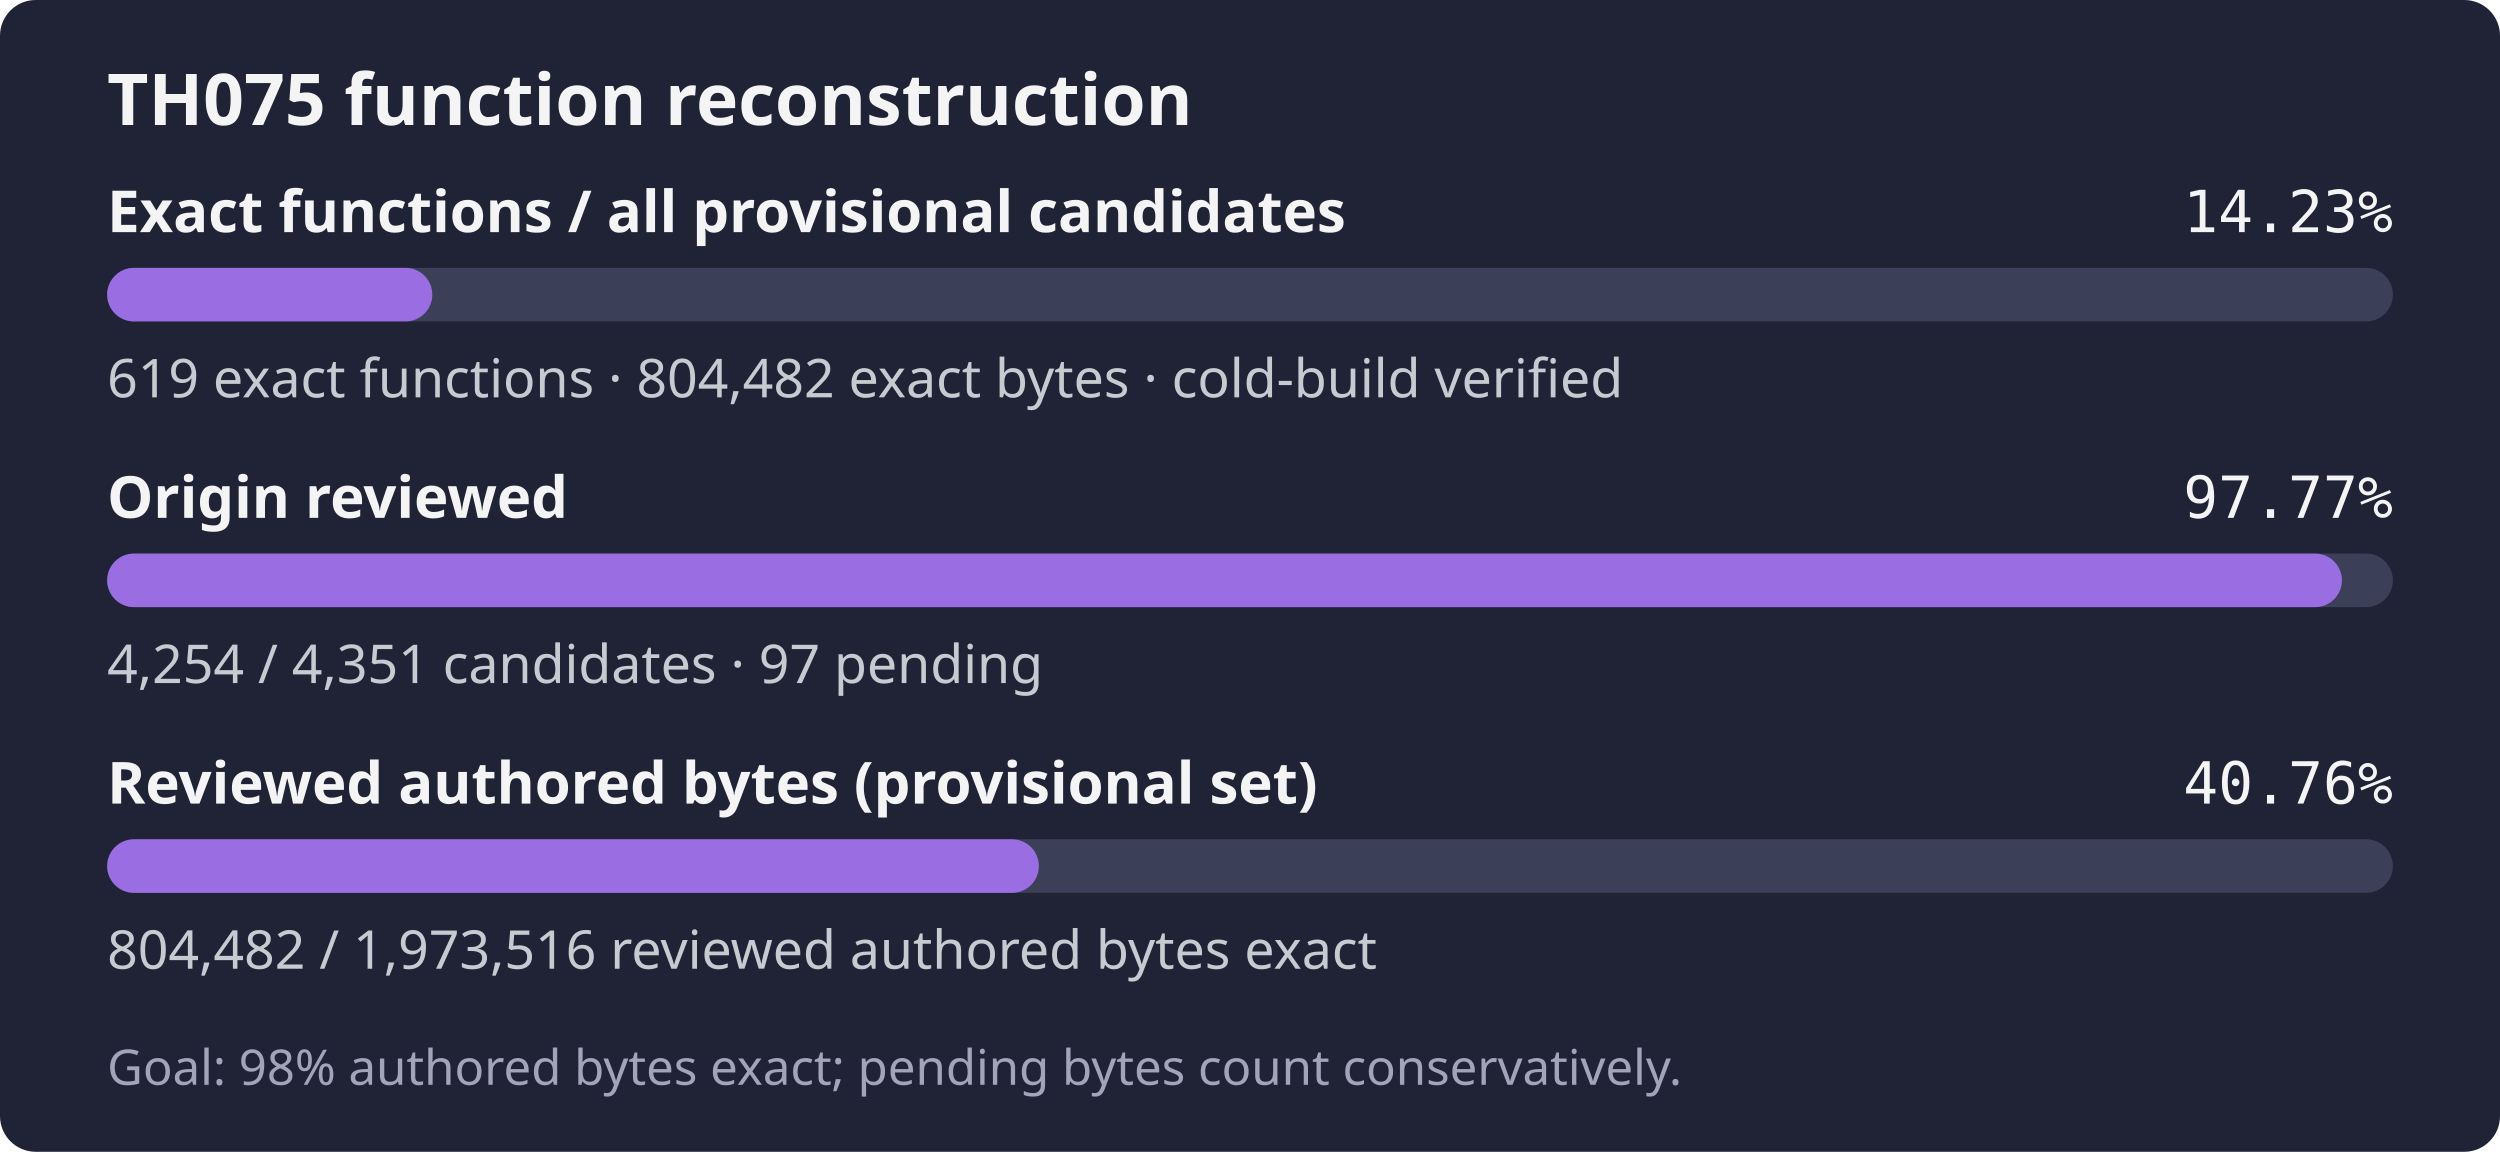
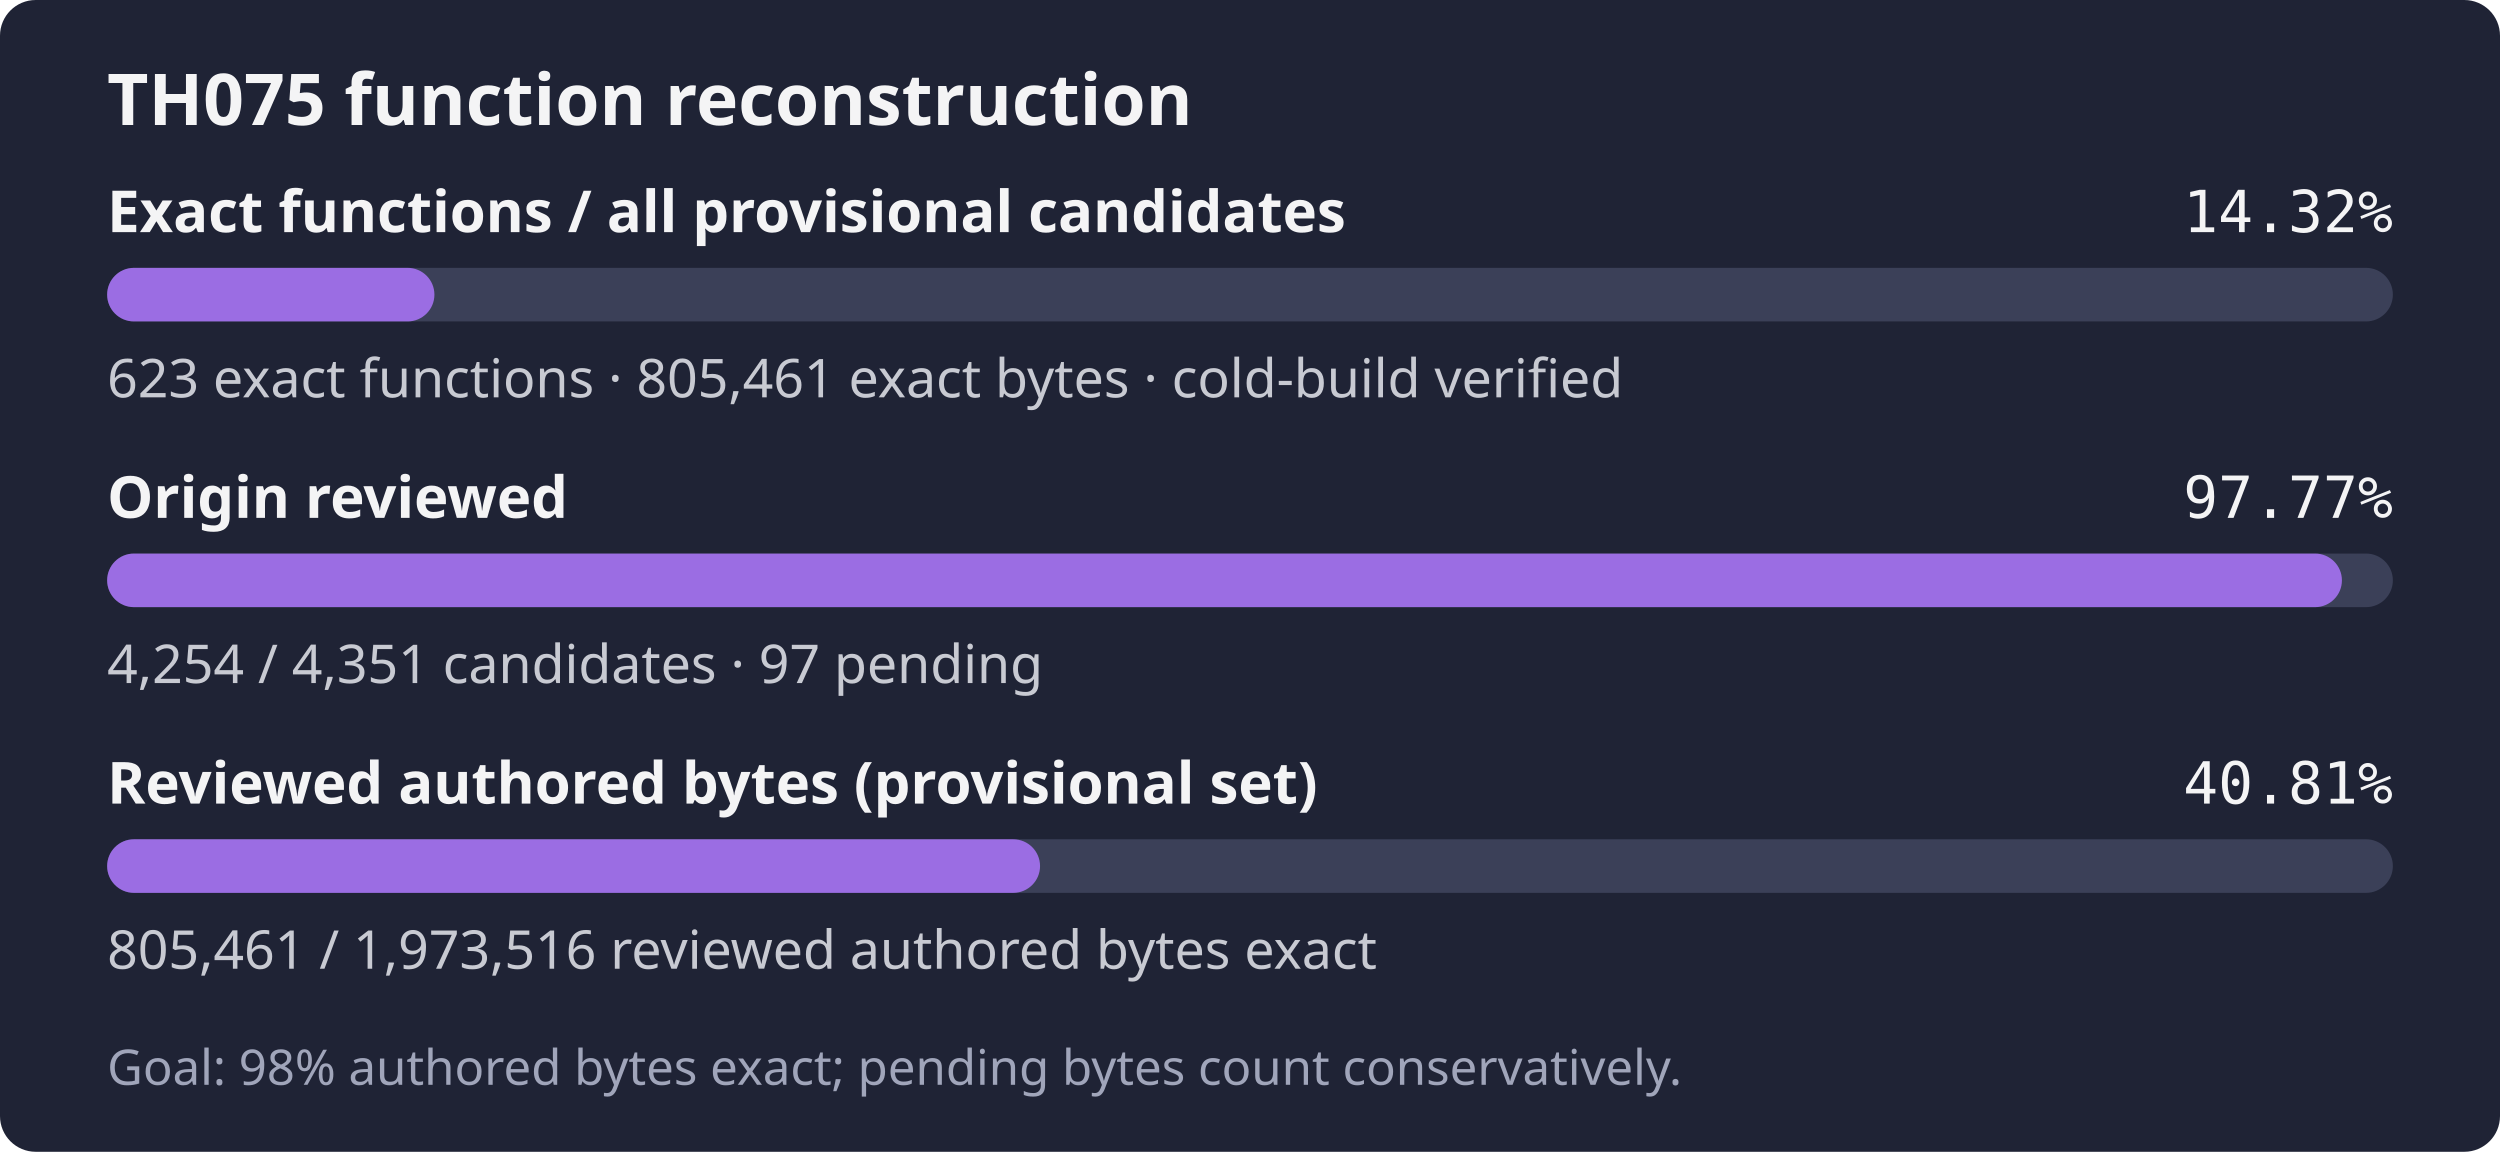
- <svg xmlns="http://www.w3.org/2000/svg" width="560" height="258" role="img" aria-label="TH075: 619 exact functions, 804,482 exact bytes; 4,254 of 4,351 candidates reviewed; Goal: 98% authored bytes exact; pending bytes count conservatively.">
+ <svg xmlns="http://www.w3.org/2000/svg" width="560" height="258" role="img" aria-label="TH075: 623 exact functions, 805,461 exact bytes; 4,254 of 4,351 candidates reviewed; Goal: 98% authored bytes exact; pending bytes count conservatively.">
  <rect width="560" height="258" rx="8" fill="#1f2335" />
  <text x="24" y="28" fill="#f4f4f5" font-family="sans-serif" font-size="16" font-weight="600">TH075 function reconstruction</text>
  <text x="24" y="52" fill="#f4f4f5" font-family="sans-serif" font-size="13" font-weight="600">Exact functions / all provisional candidates</text>
-   <text x="536" y="52" fill="#f4f4f5" text-anchor="end" font-family="monospace" font-size="13">14.23%</text>
+   <text x="536" y="52" fill="#f4f4f5" text-anchor="end" font-family="monospace" font-size="13">14.32%</text>
  <rect x="24" y="60" width="512" height="12" rx="6" fill="#3b4058" />
-   <rect x="24" y="60" width="72.84" height="12" rx="6" fill="#9b6de3" />
-   <text x="24" y="89" fill="#c8cad2" font-family="sans-serif" font-size="12">619 exact functions · 804,482 exact bytes · cold-build verified</text>
+   <rect x="24" y="60" width="73.31" height="12" rx="6" fill="#9b6de3" />
+   <text x="24" y="89" fill="#c8cad2" font-family="sans-serif" font-size="12">623 exact functions · 805,461 exact bytes · cold-build verified</text>
  <text x="24" y="116" fill="#f4f4f5" font-family="sans-serif" font-size="13" font-weight="600">Origin reviewed</text>
  <text x="536" y="116" fill="#f4f4f5" text-anchor="end" font-family="monospace" font-size="13">97.77%</text>
  <rect x="24" y="124" width="512" height="12" rx="6" fill="#3b4058" />
  <rect x="24" y="124" width="500.59" height="12" rx="6" fill="#9b6de3" />
  <text x="24" y="153" fill="#c8cad2" font-family="sans-serif" font-size="12">4,254 / 4,351 candidates · 97 pending</text>
  <text x="24" y="180" fill="#f4f4f5" font-family="sans-serif" font-size="13" font-weight="600">Reviewed authored bytes (provisional set)</text>
-   <text x="536" y="180" fill="#f4f4f5" text-anchor="end" font-family="monospace" font-size="13">40.76%</text>
+   <text x="536" y="180" fill="#f4f4f5" text-anchor="end" font-family="monospace" font-size="13">40.81%</text>
  <rect x="24" y="188" width="512" height="12" rx="6" fill="#3b4058" />
-   <rect x="24" y="188" width="208.71" height="12" rx="6" fill="#9b6de3" />
-   <text x="24" y="217" fill="#c8cad2" font-family="sans-serif" font-size="12">804,482 / 1,973,516 reviewed authored bytes exact</text>
+   <rect x="24" y="188" width="208.97" height="12" rx="6" fill="#9b6de3" />
+   <text x="24" y="217" fill="#c8cad2" font-family="sans-serif" font-size="12">805,461 / 1,973,516 reviewed authored bytes exact</text>
  <text x="24" y="243" fill="#a0a5ba" font-family="sans-serif" font-size="11">Goal: 98% authored bytes exact; pending bytes count conservatively.</text>
</svg>
